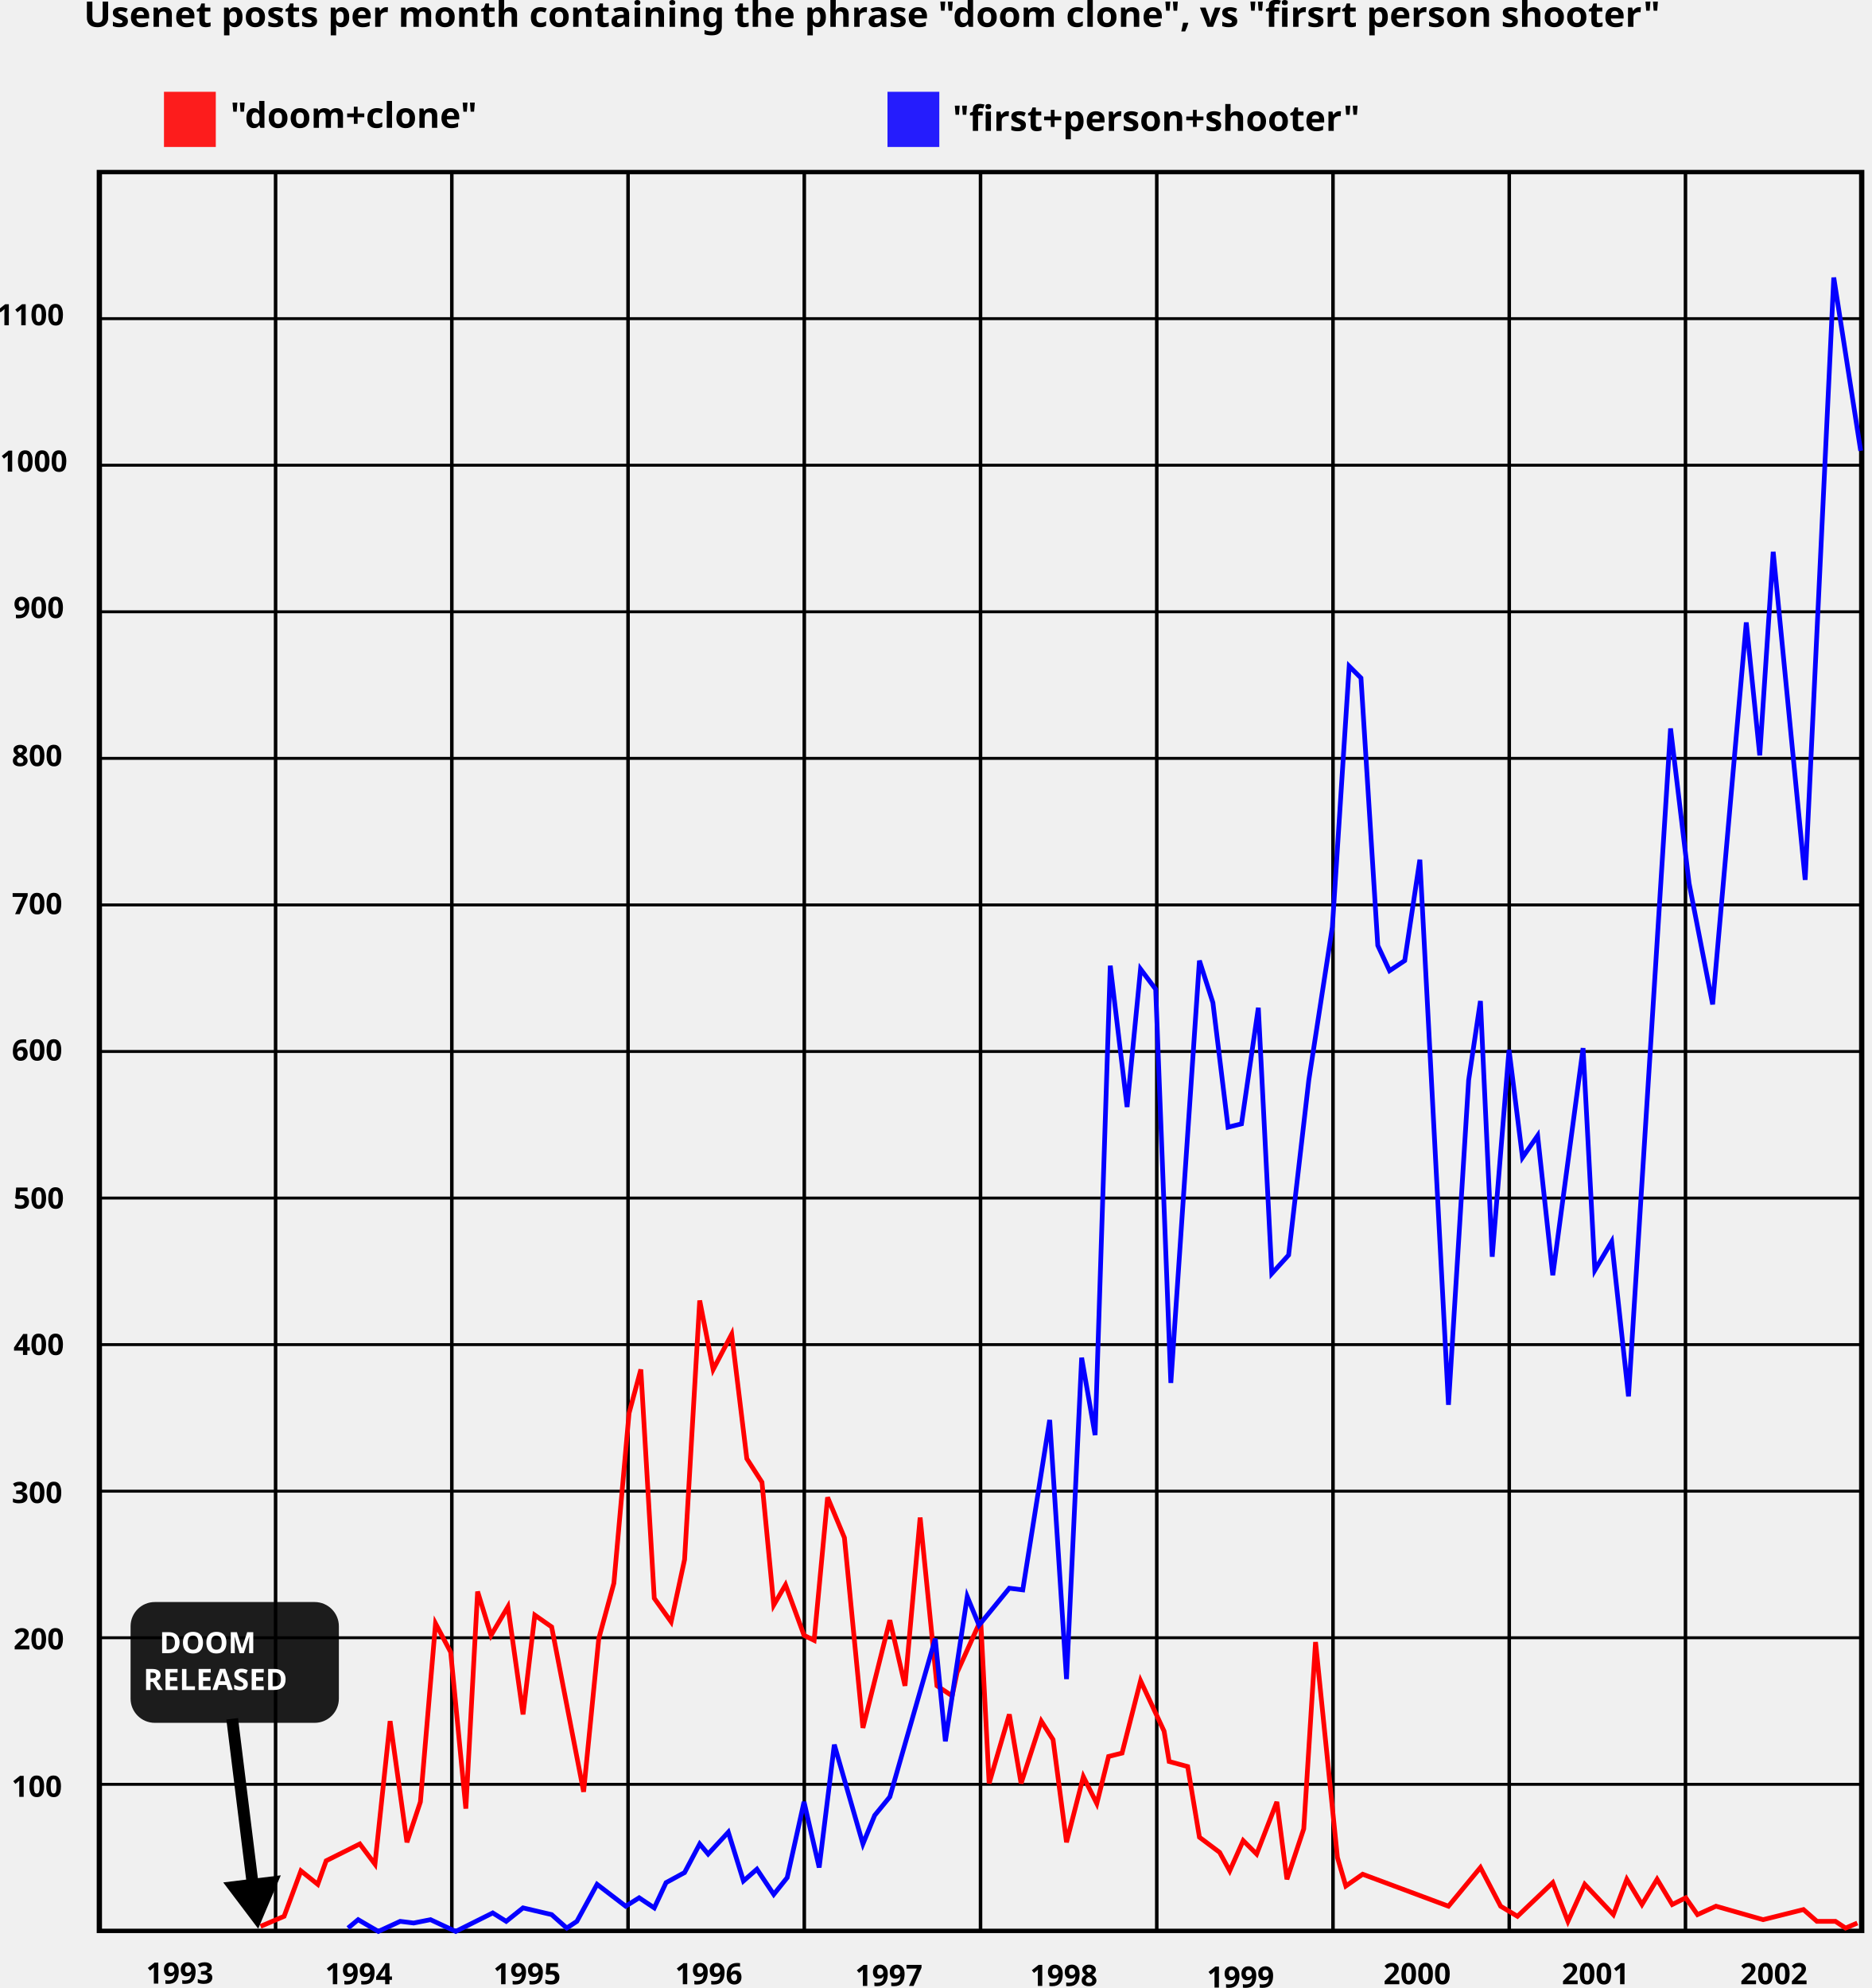
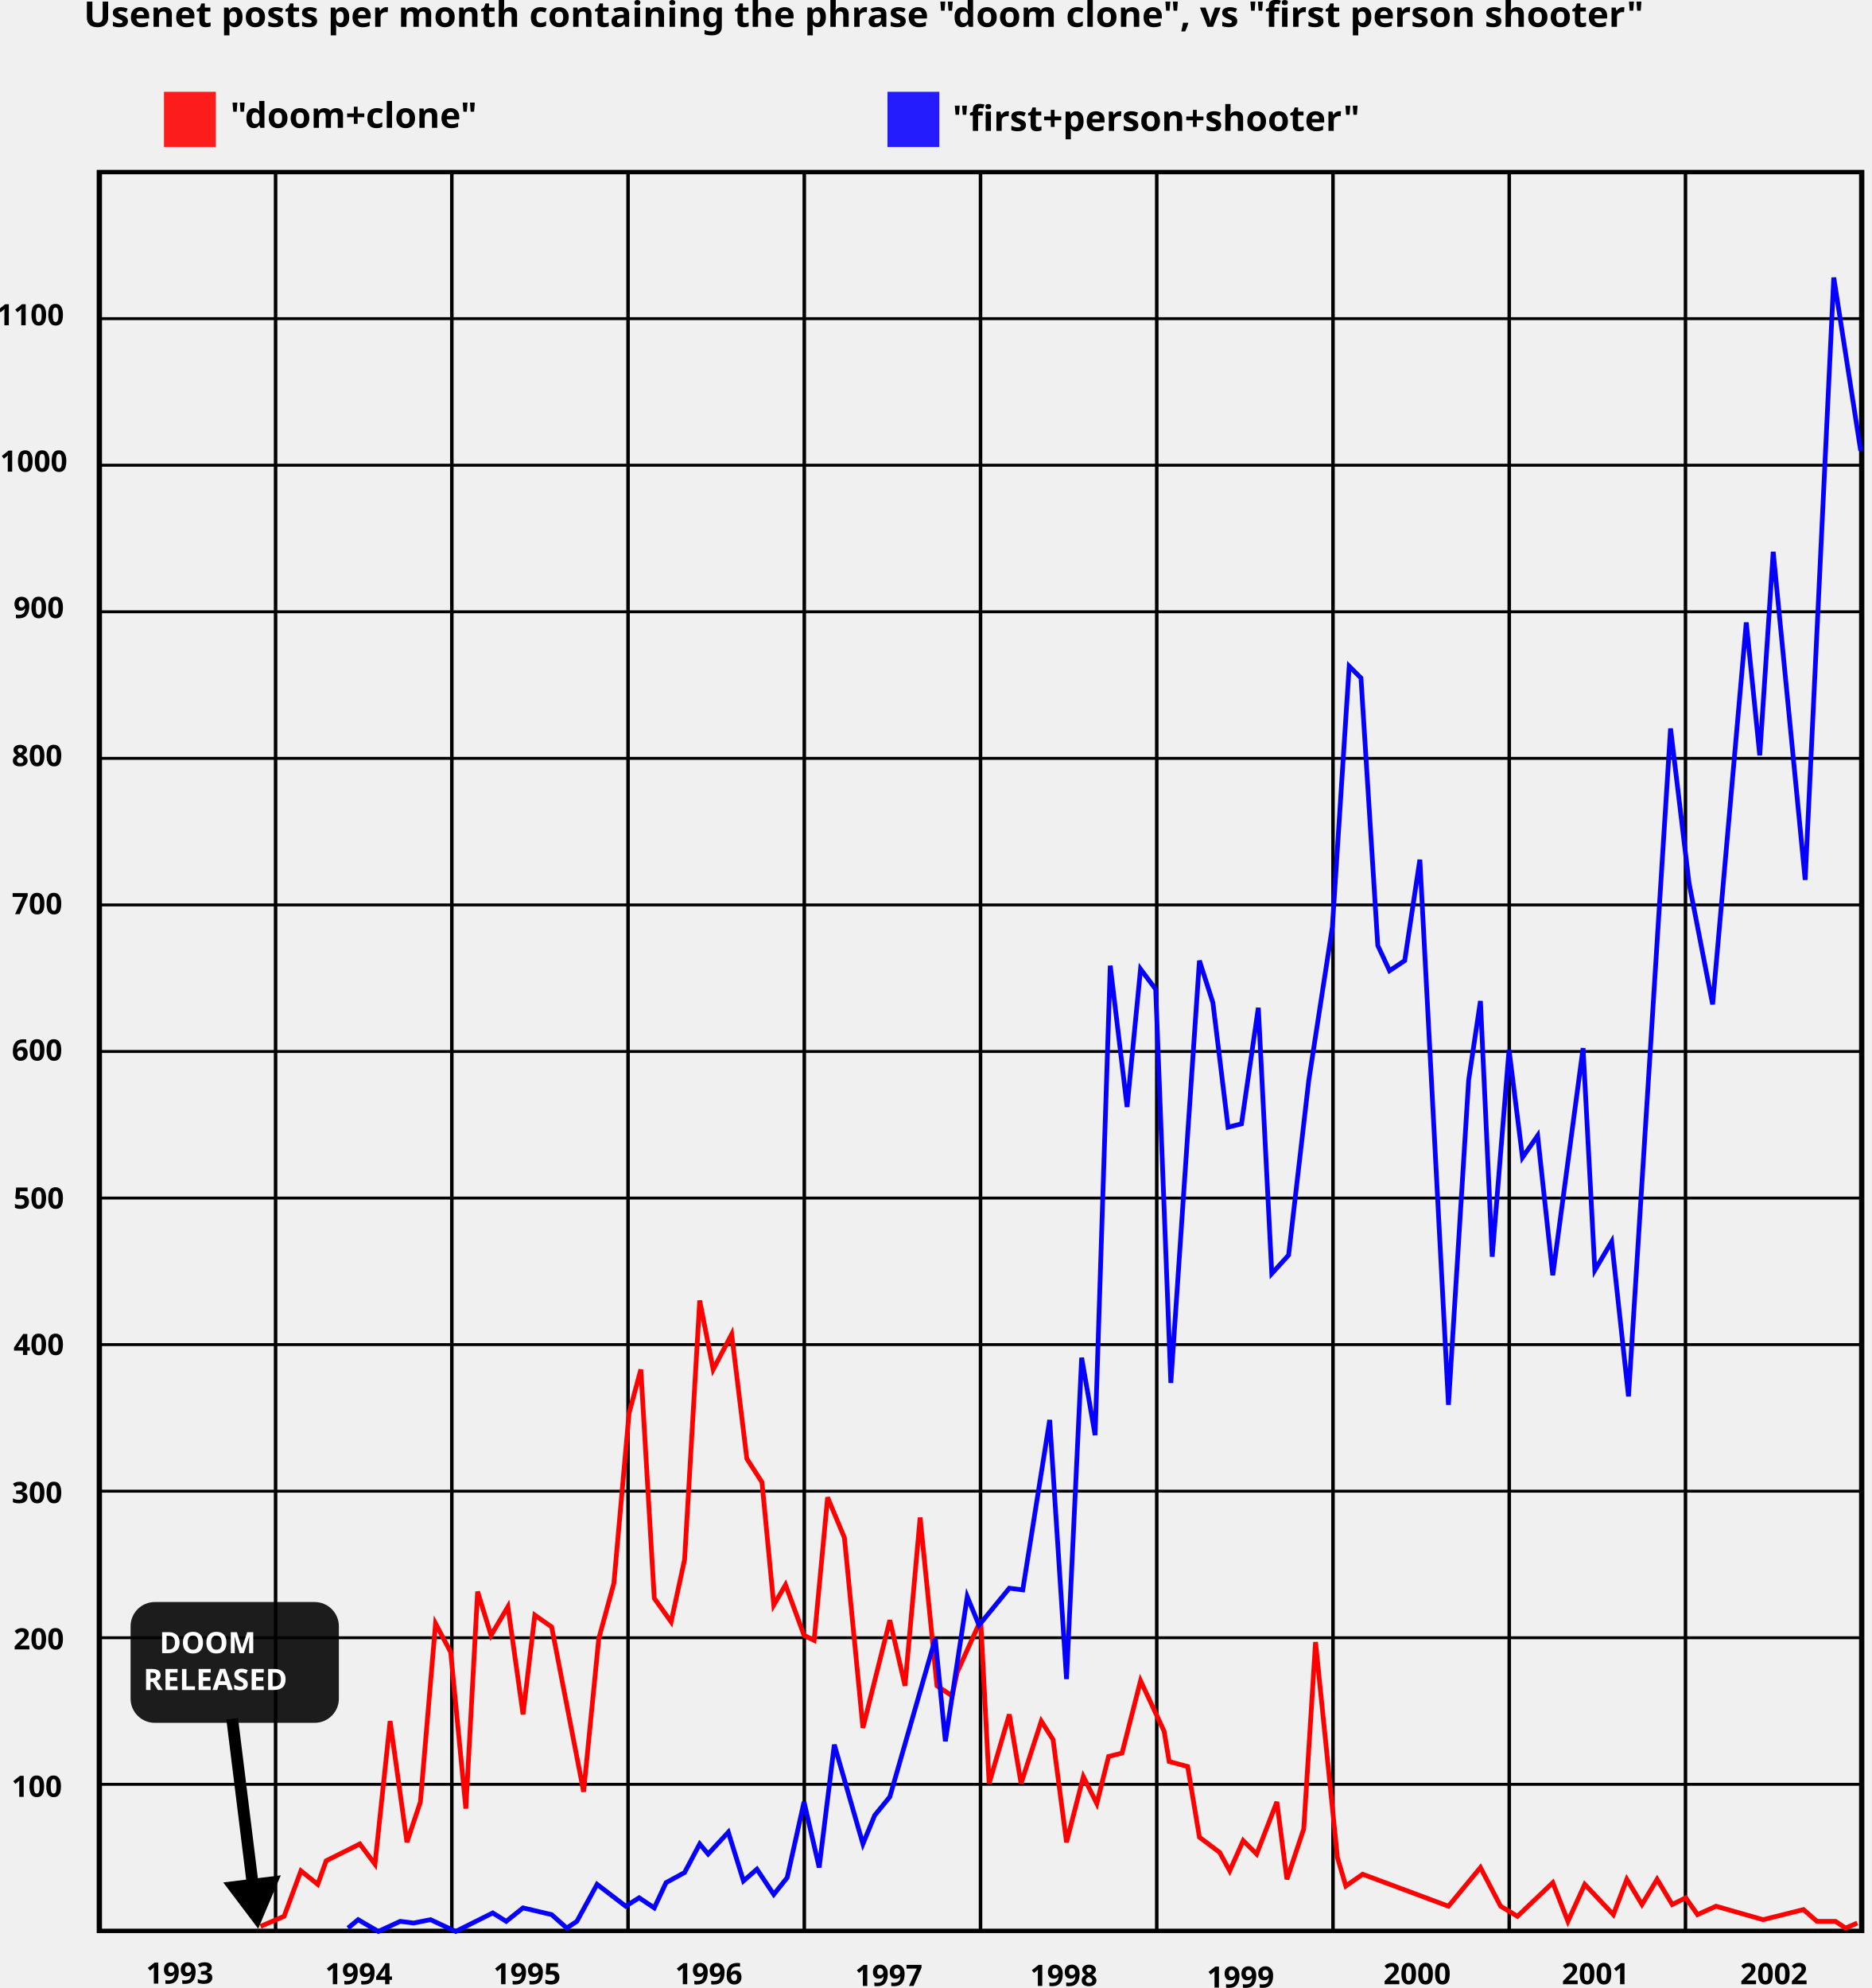
<svg xmlns="http://www.w3.org/2000/svg" width="224.268mm" height="238.19mm" viewBox="0 0 794.651 843.981" id="svg6631" version="1.1">
  <defs id="defs6633">
    <marker orient="auto" refY="0.0" refX="0.0" id="TriangleOutM" style="overflow:visible">
      <path id="path5298" d="M 5.77,0.0 L -2.88,5.0 L -2.88,-5.0 L 5.77,0.0 z " style="fill-rule:evenodd;stroke:#000000;stroke-width:1pt;stroke-opacity:1;fill:#000000;fill-opacity:1" transform="scale(0.4)" />
    </marker>
  </defs>
  <g id="layer1" transform="translate(79.17899,-40.25141)">
    <g id="g7680" transform="matrix(0.7481499,0,0,0.6222283,-37.00559,113.3097)">
      <g id="g7682">
        <path id="path7684" style="fill:none;stroke:#000000;stroke-width:2" d="m 100,0 0,1200" />
        <path id="path7686" style="fill:none;stroke:#000000;stroke-width:2" d="m 200,0 0,1200" />
        <path id="path7688" style="fill:none;stroke:#000000;stroke-width:2" d="m 300,0 0,1200" />
        <path id="path7690" style="fill:none;stroke:#000000;stroke-width:2" d="m 400,0 0,1200" />
        <path id="path7692" style="fill:none;stroke:#000000;stroke-width:2" d="m 500,0 0,1200" />
        <path id="path7694" style="fill:none;stroke:#000000;stroke-width:2" d="m 600,0 0,1200" />
        <path id="path7696" style="fill:none;stroke:#000000;stroke-width:2" d="m 700,0 0,1200" />
        <path id="path7698" style="fill:none;stroke:#000000;stroke-width:2" d="m 800,0 0,1200" />
        <path id="path7700" style="fill:none;stroke:#000000;stroke-width:2" d="m 900,0 0,1200" />
      </g>
      <g id="g7702">
        <path id="path7704" style="fill:none;stroke:#000000;stroke-width:2" d="m 0,100 1000,0" />
        <path id="path7706" style="fill:none;stroke:#000000;stroke-width:2" d="m 0,200 1000,0" />
        <path id="path7708" style="fill:none;stroke:#000000;stroke-width:2" d="m 0,300 1000,0" />
        <path id="path7710" style="fill:none;stroke:#000000;stroke-width:2" d="m 0,400 1000,0" />
        <path id="path7712" style="fill:none;stroke:#000000;stroke-width:2" d="m 0,500 1000,0" />
        <path id="path7714" style="fill:none;stroke:#000000;stroke-width:2" d="m 0,600 1000,0" />
        <path id="path7716" style="fill:none;stroke:#000000;stroke-width:2" d="m 0,700 1000,0" />
        <path id="path7718" style="fill:none;stroke:#000000;stroke-width:2" d="m 0,800 1000,0" />
        <path id="path7720" style="fill:none;stroke:#000000;stroke-width:2" d="m 0,900 1000,0" />
        <path id="path7722" style="fill:none;stroke:#000000;stroke-width:2" d="m 0,1000 1000,0" />
        <path id="path7724" style="fill:none;stroke:#000000;stroke-width:2" d="m 0,1100 1000,0" />
      </g>
      <rect id="rect7726" y="0" x="0" width="1000" style="fill:none;stroke:#000000;stroke-width:3" height="1200" />
    </g>
    <path style="fill:none;fill-rule:evenodd;stroke:#ff0000;stroke-width:2;stroke-linecap:butt;stroke-linejoin:miter;stroke-miterlimit:4;stroke-dasharray:none;stroke-opacity:1" d="m 31.429,858.076 10,-4.286 7.143,-19.286 7.143,5.714 3.571,-10 14.286,-7.143 L 80,831.648 l 6.429,-60.714 7.143,51.429 5.714,-17.143 6.429,-75.714 6.429,12.143 6.429,66.429 5,-92.143 5.714,18.571 7.143,-12.143 6.429,45.714 5,-42.143 7.143,5 13.571,70 6.429,-65 6.429,-23.571 6.429,-72.143 5,-18.571 5.714,97.143 7.143,10 5.714,-26.429 6.429,-110 5.714,29.286 7.857,-15 6.429,52.857 6.429,10 5,52.143 5,-8.571 7.857,21.429 4.286,2.143 5.714,-60.714 7.143,17.143 7.857,80.714 11.429,-45.714 6.429,27.857 6.429,-71.429 7.143,71.429 6.429,4.286 2.143,-10 10,-22.143 3.571,69.286 8.571,-29.286 5,29.286 8.571,-26.429 5,7.857 5.714,43.571 7.143,-27.857 5.714,11.429 5,-20 5.714,-1.429 7.857,-30.714 10,21.429 2.143,12.857 7.857,2.143 5,30 8.571,6.429 4.286,7.857 5.714,-12.857 5.714,5.714 8.571,-22.143 4.286,32.857 7.143,-21.429 5,-79.286 9.286,91.429 3.571,12.143 7.143,-5 36.429,13.571 13.571,-16.429 8.571,16.429 7.143,4.286 15,-14.286 6.429,16.429 7.143,-15.714 12.143,12.857 5.714,-15 6.429,10.714 6.429,-10.714 6.429,10.714 5.714,-2.857 5,7.143 7.857,-3.571 20,5.714 17.143,-4.286 5.714,5 7.857,0 4.286,2.857 5,-2.143" id="path7756" />
    <text xml:space="preserve" style="font-style:normal;font-weight:normal;font-size:12.5px;line-height:125%;font-family:sans-serif;letter-spacing:0px;word-spacing:0px;fill:#000000;fill-opacity:1;stroke:none;stroke-width:1px;stroke-linecap:butt;stroke-linejoin:miter;stroke-opacity:1" x="-74.286" y="803.076" id="text7758">
      <tspan id="tspan7760" x="-74.286" y="803.076" style="font-weight:bold">100</tspan>
    </text>
    <text xml:space="preserve" style="font-style:normal;font-weight:normal;font-size:12.5px;line-height:125%;font-family:sans-serif;letter-spacing:0px;word-spacing:0px;fill:#000000;fill-opacity:1;stroke:none;stroke-width:1px;stroke-linecap:butt;stroke-linejoin:miter;stroke-opacity:1" x="-73.446" y="740.484" id="text7758-0">
      <tspan id="tspan7760-7" x="-73.446" y="740.484" style="font-weight:bold">200</tspan>
    </text>
    <text xml:space="preserve" style="font-style:normal;font-weight:normal;font-size:12.5px;line-height:125%;font-family:sans-serif;letter-spacing:0px;word-spacing:0px;fill:#000000;fill-opacity:1;stroke:none;stroke-width:1px;stroke-linecap:butt;stroke-linejoin:miter;stroke-opacity:1" x="-74.16" y="678.341" id="text7758-6">
      <tspan id="tspan7760-6" x="-74.16" y="678.341" style="font-weight:bold">300</tspan>
    </text>
    <text xml:space="preserve" style="font-style:normal;font-weight:normal;font-size:12.5px;line-height:125%;font-family:sans-serif;letter-spacing:0px;word-spacing:0px;fill:#000000;fill-opacity:1;stroke:none;stroke-width:1px;stroke-linecap:butt;stroke-linejoin:miter;stroke-opacity:1" x="-73.446" y="615.484" id="text7758-9">
      <tspan id="tspan7760-5" x="-73.446" y="615.484" style="font-weight:bold">400</tspan>
    </text>
    <text xml:space="preserve" style="font-style:normal;font-weight:normal;font-size:12.5px;line-height:125%;font-family:sans-serif;letter-spacing:0px;word-spacing:0px;fill:#000000;fill-opacity:1;stroke:none;stroke-width:1px;stroke-linecap:butt;stroke-linejoin:miter;stroke-opacity:1" x="-73.446" y="553.341" id="text7758-06">
      <tspan id="tspan7760-67" x="-73.446" y="553.341" style="font-weight:bold">500</tspan>
    </text>
    <text xml:space="preserve" style="font-style:normal;font-weight:normal;font-size:12.5px;line-height:125%;font-family:sans-serif;letter-spacing:0px;word-spacing:0px;fill:#000000;fill-opacity:1;stroke:none;stroke-width:1px;stroke-linecap:butt;stroke-linejoin:miter;stroke-opacity:1" x="-74.16" y="490.484" id="text7758-02">
      <tspan id="tspan7760-8" x="-74.16" y="490.484" style="font-weight:bold">600</tspan>
    </text>
    <text xml:space="preserve" style="font-style:normal;font-weight:normal;font-size:12.5px;line-height:125%;font-family:sans-serif;letter-spacing:0px;word-spacing:0px;fill:#000000;fill-opacity:1;stroke:none;stroke-width:1px;stroke-linecap:butt;stroke-linejoin:miter;stroke-opacity:1" x="-74.16" y="428.341" id="text7758-1">
      <tspan id="tspan7760-3" x="-74.16" y="428.341" style="font-weight:bold">700</tspan>
    </text>
    <text xml:space="preserve" style="font-style:normal;font-weight:normal;font-size:12.5px;line-height:125%;font-family:sans-serif;letter-spacing:0px;word-spacing:0px;fill:#000000;fill-opacity:1;stroke:none;stroke-width:1px;stroke-linecap:butt;stroke-linejoin:miter;stroke-opacity:1" x="-74.16" y="365.484" id="text7758-98">
      <tspan id="tspan7760-87" x="-74.16" y="365.484" style="font-weight:bold">800</tspan>
    </text>
    <text xml:space="preserve" style="font-style:normal;font-weight:normal;font-size:12.5px;line-height:125%;font-family:sans-serif;letter-spacing:0px;word-spacing:0px;fill:#000000;fill-opacity:1;stroke:none;stroke-width:1px;stroke-linecap:butt;stroke-linejoin:miter;stroke-opacity:1" x="-73.446" y="302.627" id="text7758-07">
      <tspan id="tspan7760-32" x="-73.446" y="302.627" style="font-weight:bold">900</tspan>
    </text>
    <text xml:space="preserve" style="font-style:normal;font-weight:normal;font-size:12.5px;line-height:125%;font-family:sans-serif;letter-spacing:0px;word-spacing:0px;fill:#000000;fill-opacity:1;stroke:none;stroke-width:1px;stroke-linecap:butt;stroke-linejoin:miter;stroke-opacity:1" x="-79.16" y="240.484" id="text7758-66">
      <tspan id="tspan7760-1" x="-79.16" y="240.484" style="font-weight:bold">1000</tspan>
    </text>
    <text xml:space="preserve" style="font-style:normal;font-weight:normal;font-size:12.5px;line-height:125%;font-family:sans-serif;letter-spacing:0px;word-spacing:0px;fill:#000000;fill-opacity:1;stroke:none;stroke-width:1px;stroke-linecap:butt;stroke-linejoin:miter;stroke-opacity:1" x="-80.589" y="178.341" id="text7758-3">
      <tspan id="tspan7760-2" x="-80.589" y="178.341" style="font-weight:bold">1100</tspan>
    </text>
    <text xml:space="preserve" style="font-style:normal;font-weight:normal;font-size:12.5px;line-height:125%;font-family:sans-serif;letter-spacing:0px;word-spacing:0px;fill:#000000;fill-opacity:1;stroke:none;stroke-width:1px;stroke-linecap:butt;stroke-linejoin:miter;stroke-opacity:1" x="-17.143" y="882.362" id="text7852">
      <tspan id="tspan7854" x="-17.143" y="882.362" style="font-weight:bold">1993</tspan>
    </text>
    <text xml:space="preserve" style="font-style:normal;font-weight:normal;font-size:12.5px;line-height:125%;font-family:sans-serif;letter-spacing:0px;word-spacing:0px;fill:#000000;fill-opacity:1;stroke:none;stroke-width:1px;stroke-linecap:butt;stroke-linejoin:miter;stroke-opacity:1" x="58.835" y="882.627" id="text7852-4">
      <tspan id="tspan7854-1" x="58.835" y="882.627" style="font-weight:bold">1994</tspan>
    </text>
    <text xml:space="preserve" style="font-style:normal;font-weight:normal;font-size:12.5px;line-height:125%;font-family:sans-serif;letter-spacing:0px;word-spacing:0px;fill:#000000;fill-opacity:1;stroke:none;stroke-width:1px;stroke-linecap:butt;stroke-linejoin:miter;stroke-opacity:1" x="130.264" y="882.627" id="text7852-2">
      <tspan id="tspan7854-2" x="130.264" y="882.627" style="font-weight:bold">1995</tspan>
    </text>
    <text xml:space="preserve" style="font-style:normal;font-weight:normal;font-size:12.5px;line-height:125%;font-family:sans-serif;letter-spacing:0px;word-spacing:0px;fill:#000000;fill-opacity:1;stroke:none;stroke-width:1px;stroke-linecap:butt;stroke-linejoin:miter;stroke-opacity:1" x="207.407" y="882.627" id="text7852-8">
      <tspan id="tspan7854-5" x="207.407" y="882.627" style="font-weight:bold">1996</tspan>
    </text>
    <text xml:space="preserve" style="font-style:normal;font-weight:normal;font-size:12.5px;line-height:125%;font-family:sans-serif;letter-spacing:0px;word-spacing:0px;fill:#000000;fill-opacity:1;stroke:none;stroke-width:1px;stroke-linecap:butt;stroke-linejoin:miter;stroke-opacity:1" x="283.835" y="883.341" id="text7852-7">
      <tspan id="tspan7854-24" x="283.835" y="883.341" style="font-weight:bold">1997</tspan>
    </text>
    <text xml:space="preserve" style="font-style:normal;font-weight:normal;font-size:12.5px;line-height:125%;font-family:sans-serif;letter-spacing:0px;word-spacing:0px;fill:#000000;fill-opacity:1;stroke:none;stroke-width:1px;stroke-linecap:butt;stroke-linejoin:miter;stroke-opacity:1" x="358.121" y="883.341" id="text7852-5">
      <tspan id="tspan7854-11" x="358.121" y="883.341" style="font-weight:bold">1998</tspan>
    </text>
    <text xml:space="preserve" style="font-style:normal;font-weight:normal;font-size:12.5px;line-height:125%;font-family:sans-serif;letter-spacing:0px;word-spacing:0px;fill:#000000;fill-opacity:1;stroke:none;stroke-width:1px;stroke-linecap:butt;stroke-linejoin:miter;stroke-opacity:1" x="433.121" y="884.055" id="text7852-87">
      <tspan id="tspan7854-52" x="433.121" y="884.055" style="font-weight:bold">1999</tspan>
    </text>
    <text xml:space="preserve" style="font-style:normal;font-weight:normal;font-size:12.5px;line-height:125%;font-family:sans-serif;letter-spacing:0px;word-spacing:0px;fill:#000000;fill-opacity:1;stroke:none;stroke-width:1px;stroke-linecap:butt;stroke-linejoin:miter;stroke-opacity:1" x="508.121" y="882.627" id="text7852-3">
      <tspan id="tspan7854-3" x="508.121" y="882.627" style="font-weight:bold">2000</tspan>
    </text>
    <text xml:space="preserve" style="font-style:normal;font-weight:normal;font-size:12.5px;line-height:125%;font-family:sans-serif;letter-spacing:0px;word-spacing:0px;fill:#000000;fill-opacity:1;stroke:none;stroke-width:1px;stroke-linecap:butt;stroke-linejoin:miter;stroke-opacity:1" x="583.835" y="882.627" id="text7852-44">
      <tspan id="tspan7854-7" x="583.835" y="882.627" style="font-weight:bold">2001</tspan>
    </text>
    <text xml:space="preserve" style="font-style:normal;font-weight:normal;font-size:12.5px;line-height:125%;font-family:sans-serif;letter-spacing:0px;word-spacing:0px;fill:#000000;fill-opacity:1;stroke:none;stroke-width:1px;stroke-linecap:butt;stroke-linejoin:miter;stroke-opacity:1" x="659.549" y="882.627" id="text7852-72">
      <tspan id="tspan7854-16" x="659.549" y="882.627" style="font-weight:bold">2002</tspan>
    </text>
    <text xml:space="preserve" style="font-style:normal;font-weight:normal;font-size:12.668px;line-height:125%;font-family:sans-serif;letter-spacing:0px;word-spacing:0px;fill:#000000;fill-opacity:1;stroke:none;stroke-width:1px;stroke-linecap:butt;stroke-linejoin:miter;stroke-opacity:1" x="-43.029" y="52.343" id="text7938" transform="scale(1.013466,0.9867133)">
-       <tspan id="tspan7940" x="-43.029" y="52.343" style="font-weight:bold;font-size:15.202px">Usenet posts per month containing the phrase "doom clone", vs "firsrt person shooter"</tspan>
+       <tspan id="tspan7940" x="-43.029" y="52.343" style="font-weight:bold;font-size:15.202px">Usenet posts per month containing the phrase "doom clone", vs "first person shooter"</tspan>
    </text>
    <rect style="opacity:0.88;fill:#ff0000;fill-opacity:1;stroke:#ff0000;stroke-width:2;stroke-miterlimit:4;stroke-dasharray:none;stroke-dashoffset:0;stroke-opacity:1" id="rect7942" width="20" height="21.429" x="-8.571" y="80.219" />
    <rect style="opacity:0.88;fill:#0a00ff;fill-opacity:1;stroke:#0a00ff;stroke-width:2;stroke-miterlimit:4;stroke-dasharray:none;stroke-dashoffset:0;stroke-opacity:1" id="rect7942-7" width="20" height="21.429" x="298.571" y="80.219" />
    <text xml:space="preserve" style="font-style:normal;font-weight:normal;font-size:12.5px;line-height:125%;font-family:sans-serif;letter-spacing:0px;word-spacing:0px;fill:#000000;fill-opacity:1;stroke:none;stroke-width:1px;stroke-linecap:butt;stroke-linejoin:miter;stroke-opacity:1" x="18.571" y="94.505" id="text8057">
      <tspan id="tspan8059" x="18.571" y="94.505" style="font-weight:bold;font-size:15px">"doom+clone"</tspan>
    </text>
    <text xml:space="preserve" style="font-style:normal;font-weight:normal;font-size:12.5px;line-height:125%;font-family:sans-serif;letter-spacing:0px;word-spacing:0px;fill:#000000;fill-opacity:1;stroke:none;stroke-width:1px;stroke-linecap:butt;stroke-linejoin:miter;stroke-opacity:1" x="325.19" y="95.811" id="text8057-0">
      <tspan id="tspan8059-3" x="325.19" y="95.811" style="font-weight:bold;font-size:15px">"first+person+shooter"</tspan>
    </text>
    <path style="fill:none;fill-rule:evenodd;stroke:#0500ff;stroke-width:2;stroke-linecap:butt;stroke-linejoin:miter;stroke-miterlimit:4;stroke-dasharray:none;stroke-opacity:1" d="m 68.571,858.791 4.286,-3.571 8.571,5 9.286,-4.286 5.714,0.714 7.143,-1.429 10.714,5 15.714,-7.857 5.714,3.571 7.143,-5.714 12.143,2.857 6.429,5.714 4.286,-2.857 8.571,-15.714 12.143,9.286 5.714,-3.571 6.429,4.286 5,-10.714 7.857,-4.286 6.429,-12.143 3.571,4.286 8.571,-9.286 6.429,20.714 5.714,-5 7.143,10.714 5.714,-7.143 7.143,-32.143 6.429,27.857 6.429,-52.143 12.143,42.143 5,-12.143 6.429,-7.857 19.286,-67.143 4.286,43.571 9.286,-61.429 5,12.143 12.857,-15.714 5.714,0.714 11.429,-72.143 7.143,110 L 380,616.648 l 5.714,32.857 6.429,-199.286 7.143,60 L 405,451.648 l 6.429,8.571 6.429,167.143 L 430,448.076 l 5.714,17.857 6.429,52.857 5.714,-1.429 7.143,-49.286 5.714,112.857 7.143,-7.857 8.571,-74.286 10,-65 7.143,-110.714 5,5 7.143,113.571 5,10.714 6.429,-4.286 6.429,-42.857 12.143,231.429 8.571,-137.857 5,-33.571 5,108.571 7.143,-87.857 5.714,45.714 6.429,-9.286 6.429,59.286 12.857,-96.429 5,94.286 L 605,567.362 612.143,633.076 630,349.505 l 7.857,65.714 10,51.429 14.286,-162.143 5.714,56.429 5.714,-86.429 13.571,139.286 12.143,-255.714 11.429,73.571" id="path8079" />
    <rect style="opacity:0.88;fill:#000000;fill-opacity:1;stroke:#000000;stroke-width:2;stroke-miterlimit:4;stroke-dasharray:none;stroke-dashoffset:0;stroke-opacity:1" id="rect8081" width="86.429" height="49.286" x="-22.75" y="721.375" ry="9.286" />
    <text xml:space="preserve" style="font-style:normal;font-weight:normal;font-size:12.5px;line-height:125%;font-family:sans-serif;text-align:center;letter-spacing:0px;word-spacing:0px;text-anchor:middle;fill:#000000;fill-opacity:1;stroke:none;stroke-width:1px;stroke-linecap:butt;stroke-linejoin:miter;stroke-opacity:1" x="20.364" y="742.089" id="text8083">
      <tspan id="tspan8085" x="20.364" y="742.089" style="font-weight:bold;text-align:center;text-anchor:middle;fill:#ffffff;fill-opacity:1">DOOM</tspan>
      <tspan x="20.364" y="757.714" style="font-weight:bold;text-align:center;text-anchor:middle;fill:#ffffff;fill-opacity:1" id="tspan8087">RELEASED</tspan>
    </text>
    <path style="fill:none;fill-rule:evenodd;stroke:#000000;stroke-width:5;stroke-linecap:butt;stroke-linejoin:miter;stroke-miterlimit:4;stroke-dasharray:none;stroke-opacity:1;marker-end:url(#TriangleOutM)" d="m 19.392,769.947 9.286,75" id="path8089" />
  </g>
</svg>
